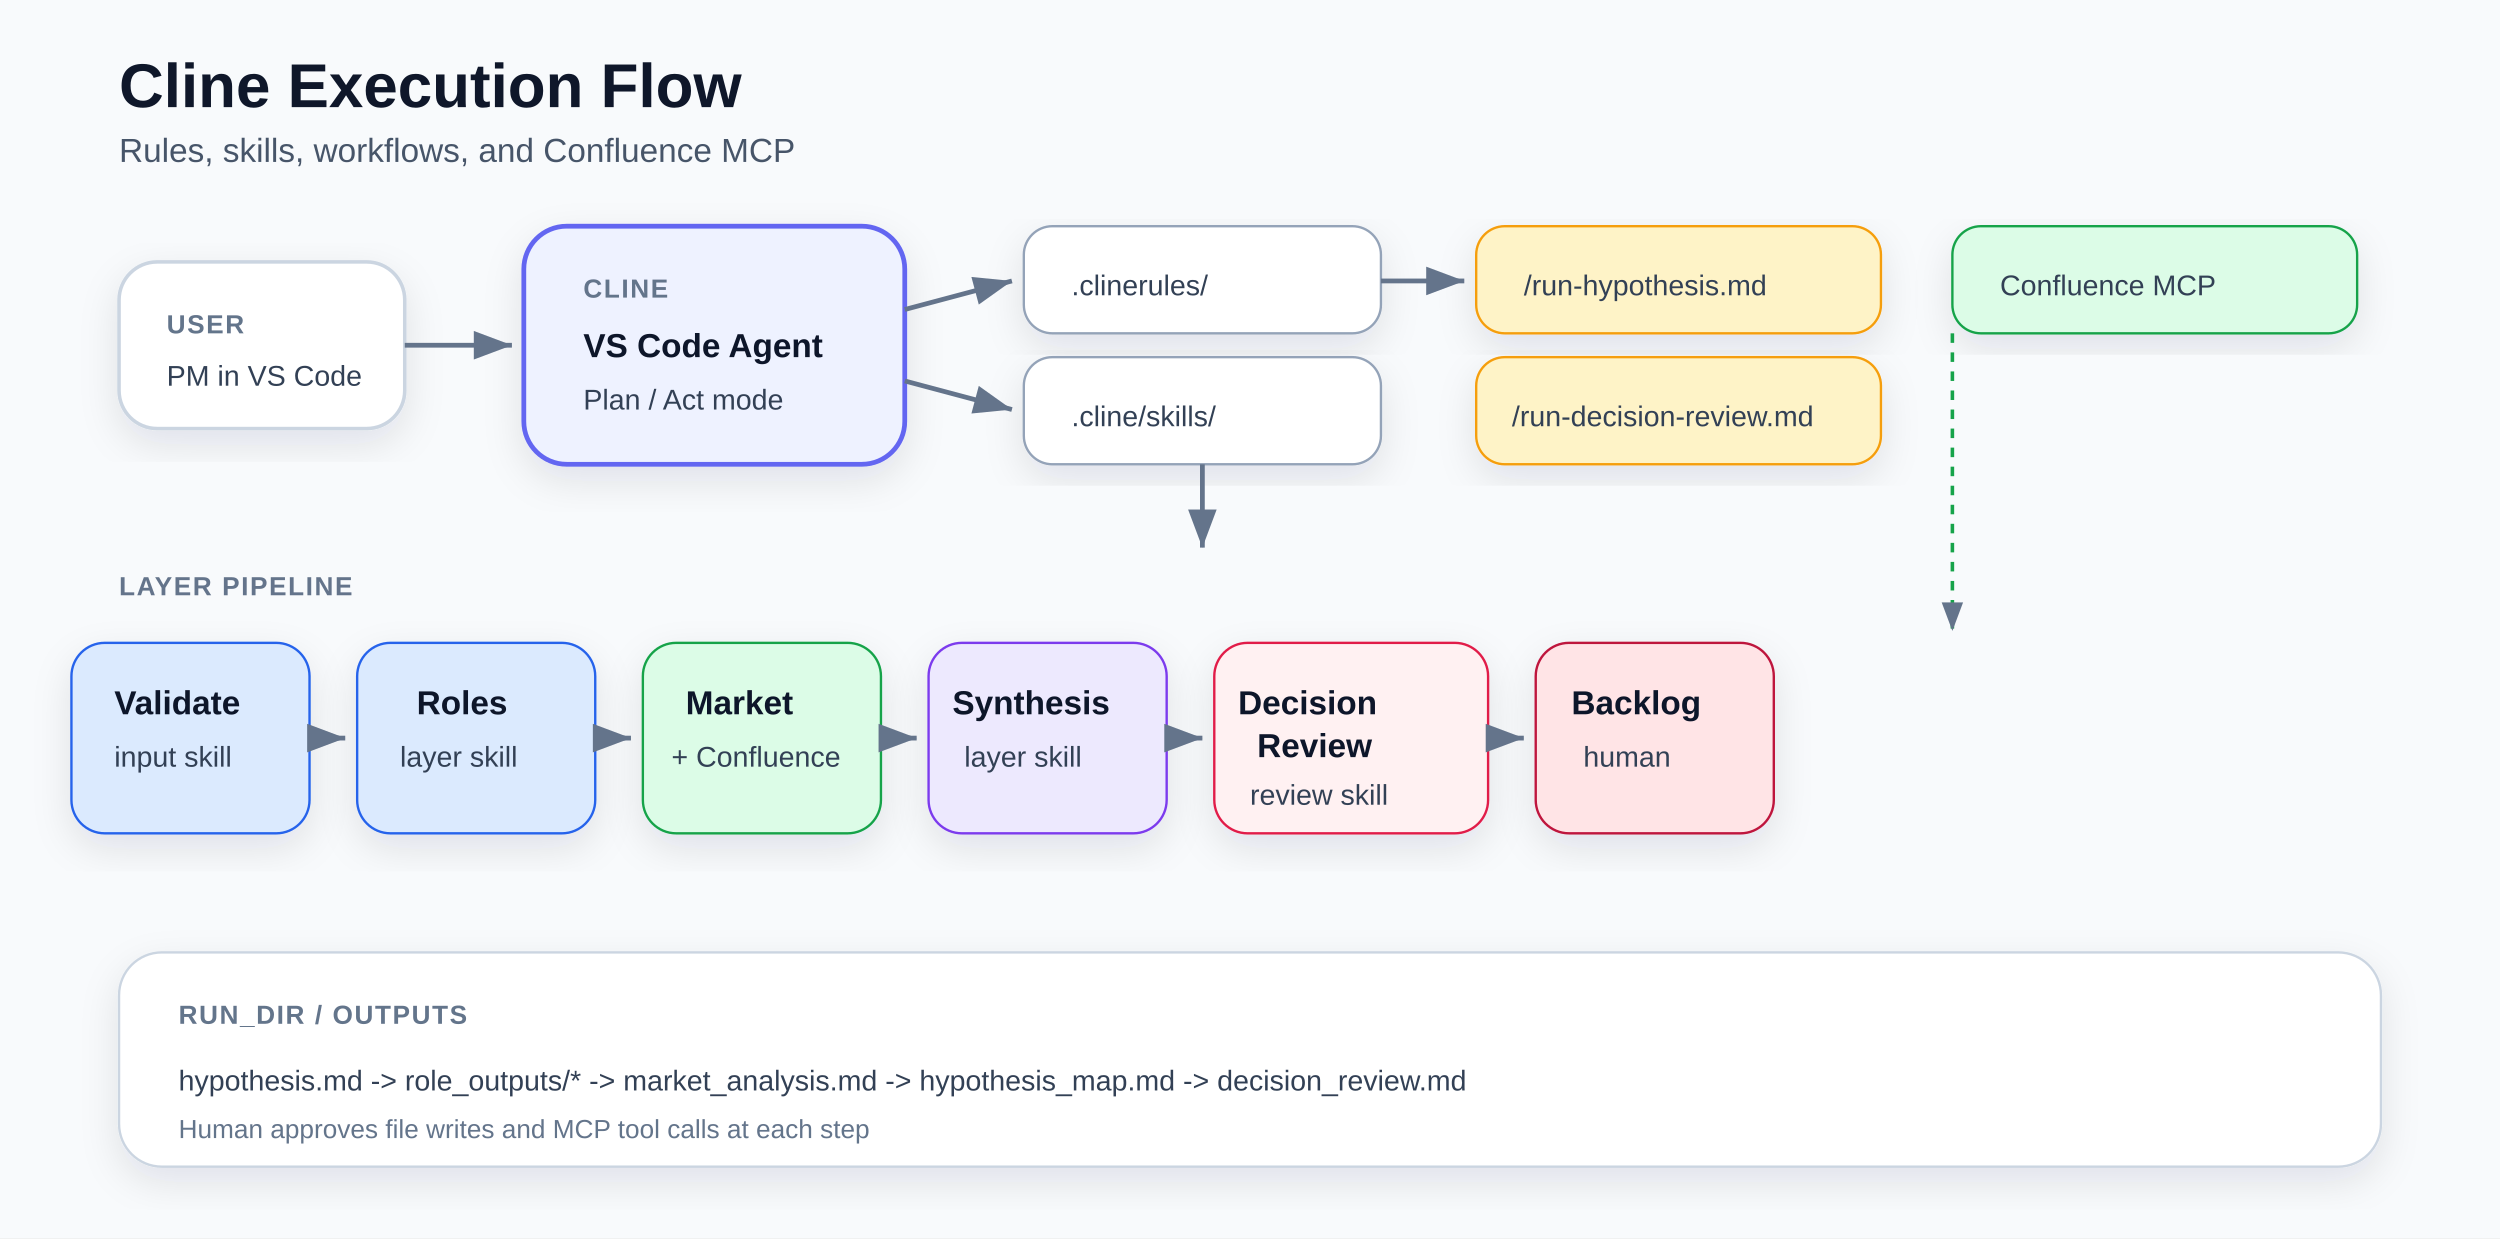
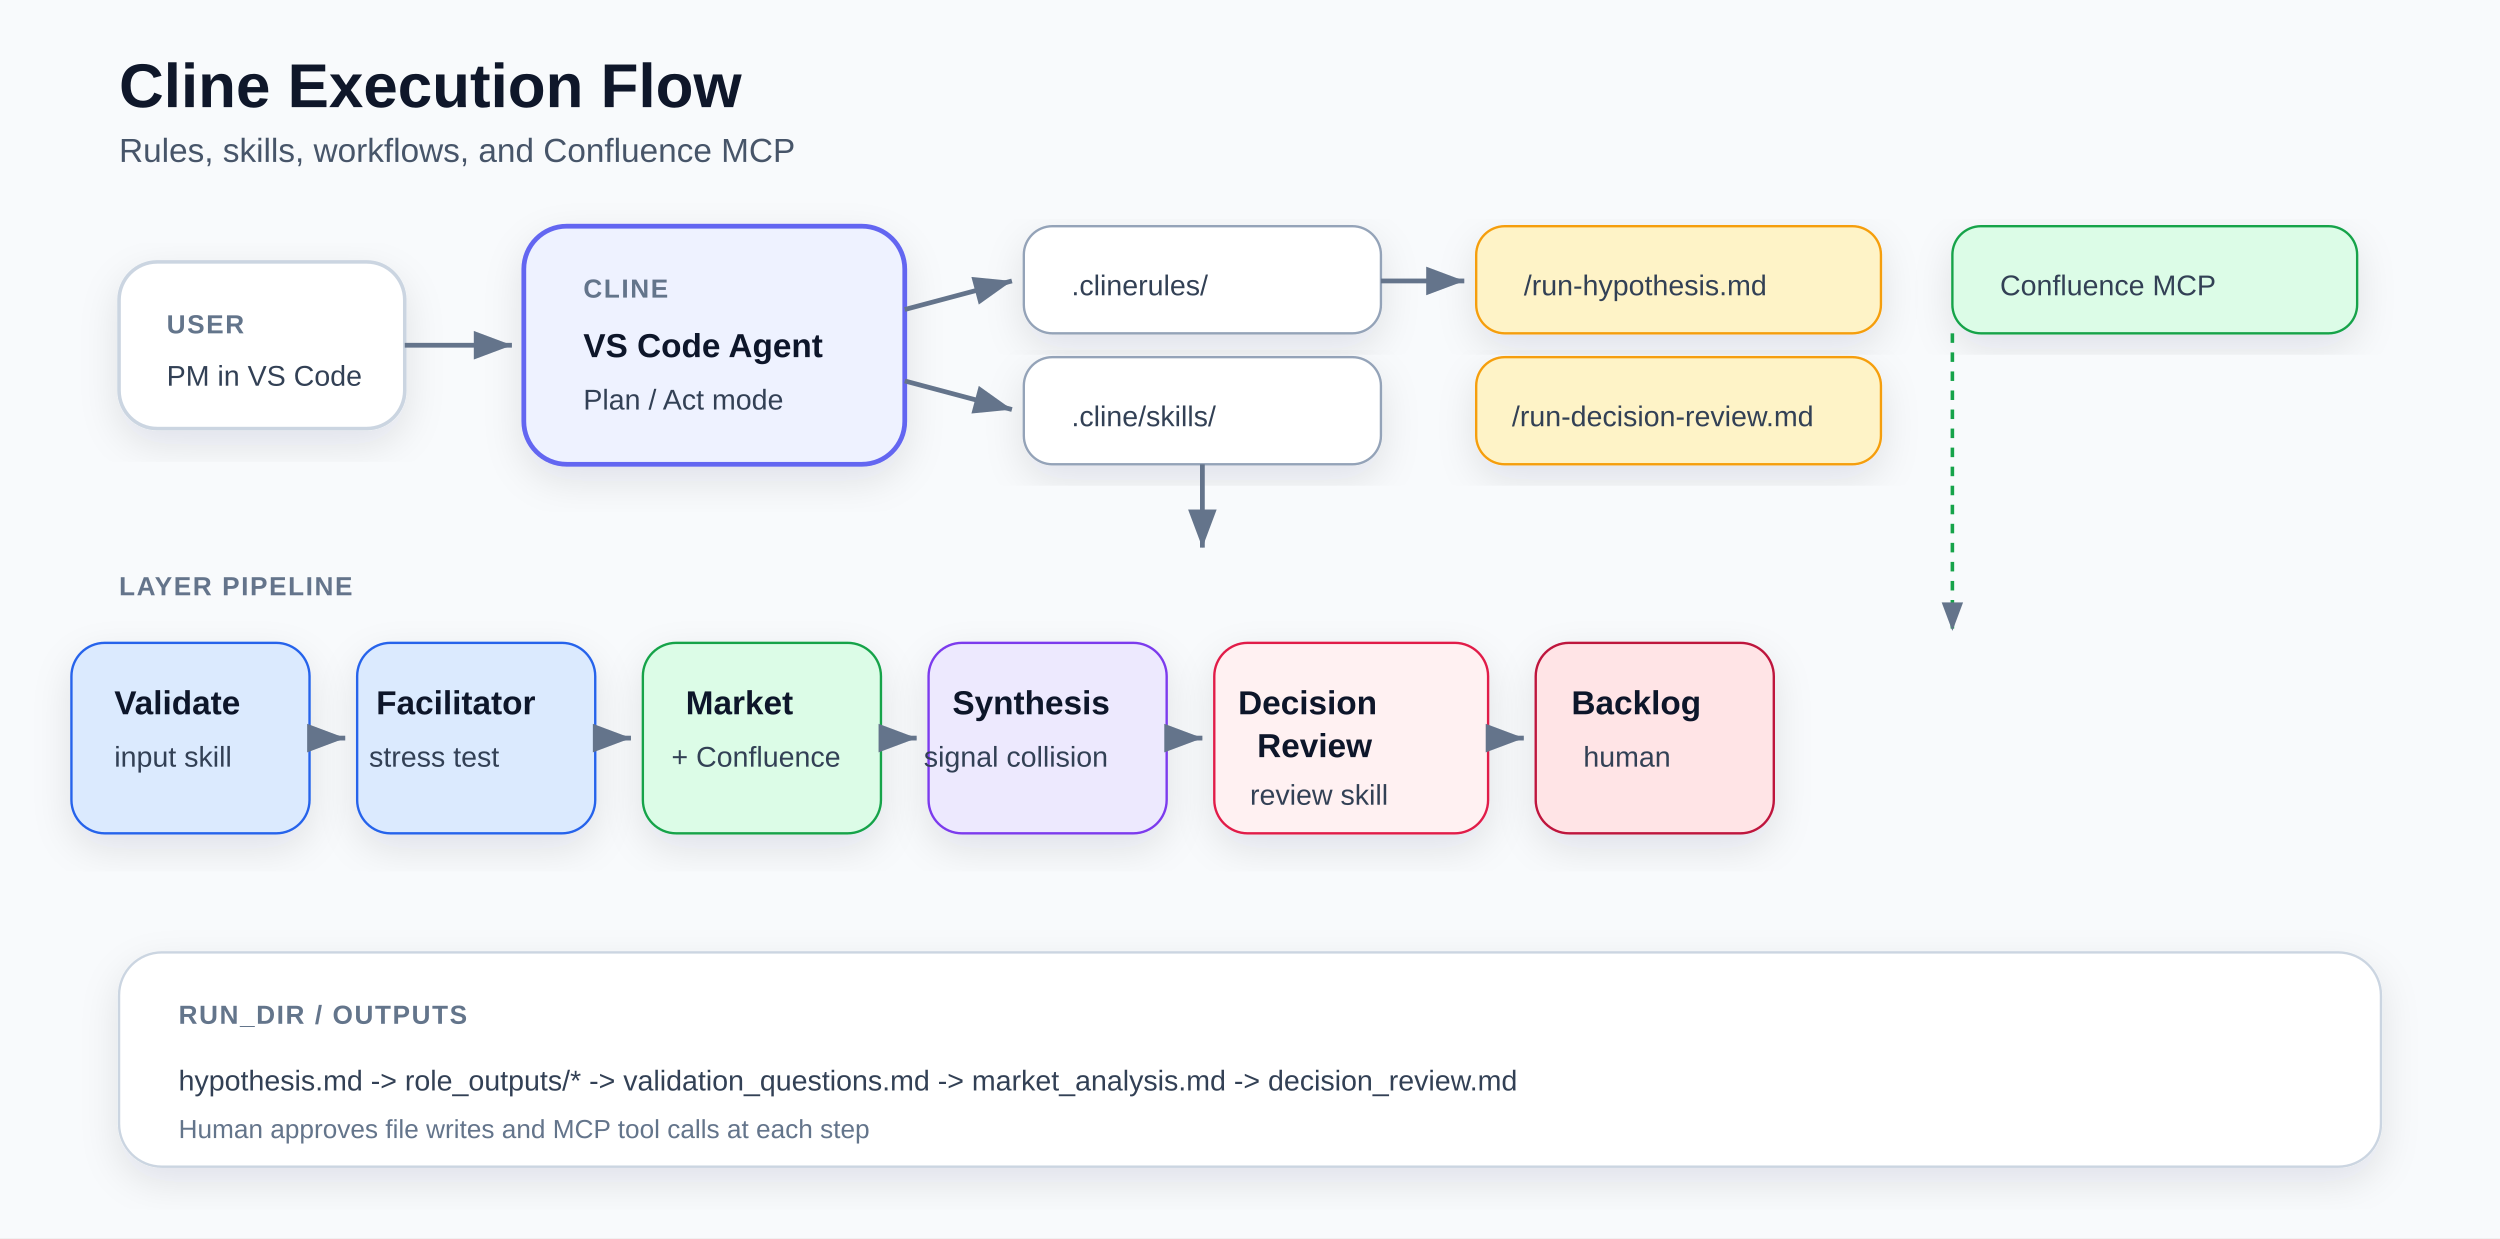
<svg xmlns="http://www.w3.org/2000/svg" width="1050" height="520" viewBox="0 0 1050 520" fill="none">
  <defs>
    <filter id="shadow" x="-20%" y="-20%" width="140%" height="140%">
      <feDropShadow dx="0" dy="6" stdDeviation="8" flood-color="#0f172a" flood-opacity="0.10" />
    </filter>
    <marker id="arrow" markerWidth="10" markerHeight="10" refX="8" refY="3" orient="auto">
      <path d="M0,0 L8,3 L0,6 Z" fill="#64748b" />
    </marker>
    <style>
      .title { font: 700 26px Arial, sans-serif; fill: #0f172a; }
      .subtitle { font: 400 14px Arial, sans-serif; fill: #475569; }
      .label { font: 700 11px Arial, sans-serif; fill: #64748b; letter-spacing: 0.06em; }
      .card-title { font: 700 14px Arial, sans-serif; fill: #0f172a; }
      .card-sub { font: 400 12px Arial, sans-serif; fill: #334155; }
      .tiny { font: 400 11px Arial, sans-serif; fill: #64748b; }
    </style>
  </defs>
  <rect width="1050" height="520" fill="#F8FAFC" />
  <text x="50" y="45" class="title">Cline Execution Flow</text>
  <text x="50" y="68" class="subtitle">Rules, skills, workflows, and Confluence MCP</text>
  <g filter="url(#shadow)">
    <rect x="50" y="110" width="120" height="70" rx="16" fill="#FFFFFF" stroke="#CBD5E1" stroke-width="1.5" />
    <text x="70" y="140" class="label">USER</text>
    <text x="70" y="162" class="card-sub">PM in VS Code</text>
  </g>
  <g filter="url(#shadow)">
    <rect x="220" y="95" width="160" height="100" rx="18" fill="#EEF2FF" stroke="#6366F1" stroke-width="2" />
    <text x="245" y="125" class="label">CLINE</text>
    <text x="245" y="150" class="card-title">VS Code Agent</text>
    <text x="245" y="172" class="card-sub">Plan / Act mode</text>
  </g>
  <g filter="url(#shadow)">
    <rect x="430" y="95" width="150" height="45" rx="12" fill="#FFFFFF" stroke="#94A3B8" />
    <text x="450" y="124" class="card-sub">.clinerules/</text>
  </g>
  <g filter="url(#shadow)">
    <rect x="430" y="150" width="150" height="45" rx="12" fill="#FFFFFF" stroke="#94A3B8" />
    <text x="450" y="179" class="card-sub">.cline/skills/</text>
  </g>
  <g filter="url(#shadow)">
    <rect x="620" y="95" width="170" height="45" rx="12" fill="#FEF3C7" stroke="#F59E0B" />
    <text x="640" y="124" class="card-sub">/run-hypothesis.md</text>
  </g>
  <g filter="url(#shadow)">
    <rect x="620" y="150" width="170" height="45" rx="12" fill="#FEF3C7" stroke="#F59E0B" />
    <text x="635" y="179" class="card-sub">/run-decision-review.md</text>
  </g>
  <g filter="url(#shadow)">
    <rect x="820" y="95" width="170" height="45" rx="12" fill="#DCFCE7" stroke="#16A34A" />
    <text x="840" y="124" class="card-sub">Confluence MCP</text>
  </g>
  <line x1="170" y1="145" x2="215" y2="145" stroke="#64748b" stroke-width="2" marker-end="url(#arrow)" />
  <line x1="380" y1="130" x2="425" y2="118" stroke="#64748b" stroke-width="2" marker-end="url(#arrow)" />
  <line x1="380" y1="160" x2="425" y2="172" stroke="#64748b" stroke-width="2" marker-end="url(#arrow)" />
  <line x1="580" y1="118" x2="615" y2="118" stroke="#64748b" stroke-width="2" marker-end="url(#arrow)" />
  <line x1="505" y1="195" x2="505" y2="230" stroke="#64748b" stroke-width="2" marker-end="url(#arrow)" />
  <text x="50" y="250" class="label">LAYER PIPELINE</text>
  <g filter="url(#shadow)">
    <rect x="30" y="270" width="100" height="80" rx="14" fill="#DBEAFE" stroke="#2563EB" />
    <text x="48" y="300" class="card-title">Validate</text>
    <text x="48" y="322" class="card-sub">input skill</text>
  </g>
  <g filter="url(#shadow)">
    <rect x="150" y="270" width="100" height="80" rx="14" fill="#DBEAFE" stroke="#2563EB" />
-     <text x="175" y="300" class="card-title">Roles</text>
-     <text x="168" y="322" class="card-sub">layer skill</text>
+     <text x="158" y="300" class="card-title">Facilitator</text>
+     <text x="155" y="322" class="card-sub">stress test</text>
  </g>
  <g filter="url(#shadow)">
    <rect x="270" y="270" width="100" height="80" rx="14" fill="#DCFCE7" stroke="#16A34A" />
    <text x="288" y="300" class="card-title">Market</text>
    <text x="282" y="322" class="card-sub">+ Confluence</text>
  </g>
  <g filter="url(#shadow)">
    <rect x="390" y="270" width="100" height="80" rx="14" fill="#EDE9FE" stroke="#7C3AED" />
    <text x="400" y="300" class="card-title">Synthesis</text>
-     <text x="405" y="322" class="card-sub">layer skill</text>
+     <text x="388" y="322" class="card-sub">signal collision</text>
  </g>
  <g filter="url(#shadow)">
    <rect x="510" y="270" width="115" height="80" rx="14" fill="#FFF1F2" stroke="#E11D48" />
    <text x="520" y="300" class="card-title">Decision</text>
    <text x="528" y="318" class="card-title">Review</text>
    <text x="525" y="338" class="card-sub">review skill</text>
  </g>
  <g filter="url(#shadow)">
    <rect x="645" y="270" width="100" height="80" rx="14" fill="#FFE4E6" stroke="#BE123C" />
    <text x="660" y="300" class="card-title">Backlog</text>
    <text x="665" y="322" class="card-sub">human</text>
  </g>
  <line x1="130" y1="310" x2="145" y2="310" stroke="#64748b" stroke-width="2" marker-end="url(#arrow)" />
  <line x1="250" y1="310" x2="265" y2="310" stroke="#64748b" stroke-width="2" marker-end="url(#arrow)" />
  <line x1="370" y1="310" x2="385" y2="310" stroke="#64748b" stroke-width="2" marker-end="url(#arrow)" />
  <line x1="490" y1="310" x2="505" y2="310" stroke="#64748b" stroke-width="2" marker-end="url(#arrow)" />
  <line x1="625" y1="310" x2="640" y2="310" stroke="#64748b" stroke-width="2" marker-end="url(#arrow)" />
  <g filter="url(#shadow)">
    <rect x="50" y="400" width="950" height="90" rx="18" fill="#FFFFFF" stroke="#CBD5E1" />
    <text x="75" y="430" class="label">RUN_DIR / OUTPUTS</text>
-     <text x="75" y="458" class="card-sub">hypothesis.md -&gt; role_outputs/* -&gt; market_analysis.md -&gt; hypothesis_map.md -&gt; decision_review.md</text>
+     <text x="75" y="458" class="card-sub">hypothesis.md -&gt; role_outputs/* -&gt; validation_questions.md -&gt; market_analysis.md -&gt; decision_review.md</text>
    <text x="75" y="478" class="tiny">Human approves file writes and MCP tool calls at each step</text>
  </g>
  <line x1="820" y1="140" x2="820" y2="265" stroke="#16A34A" stroke-width="1.5" stroke-dasharray="4 4" marker-end="url(#arrow)" />
</svg>
